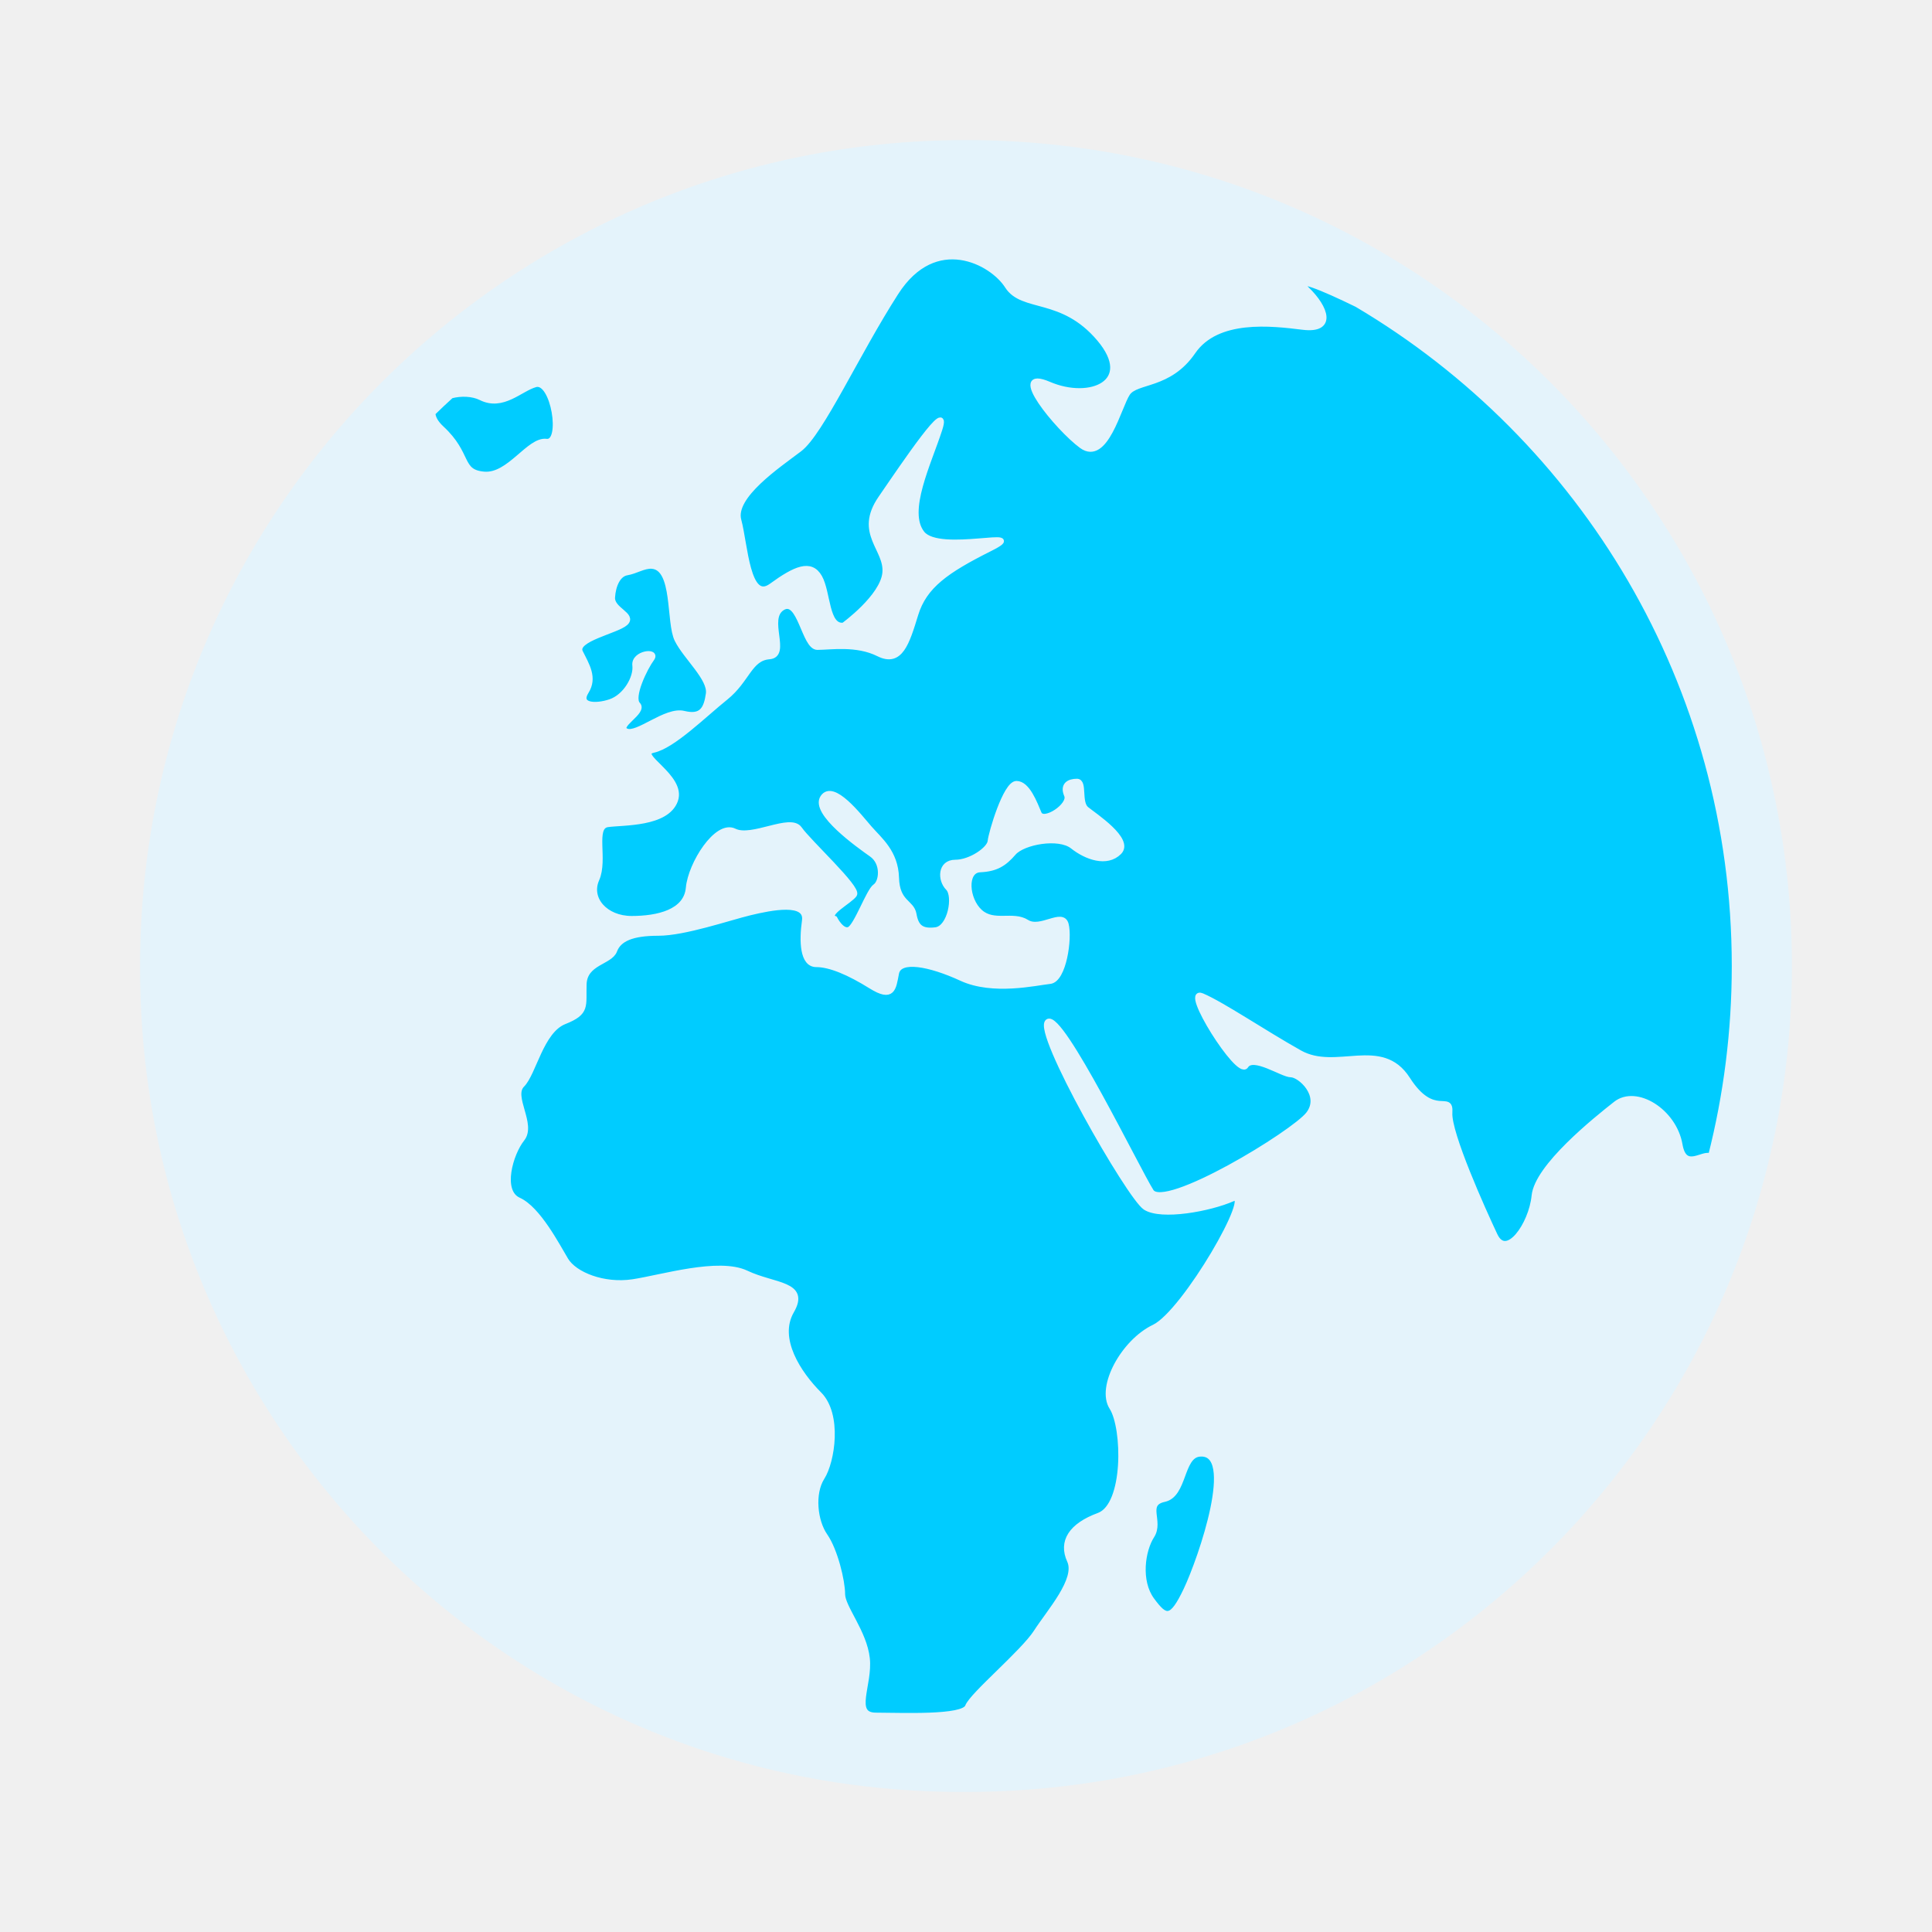
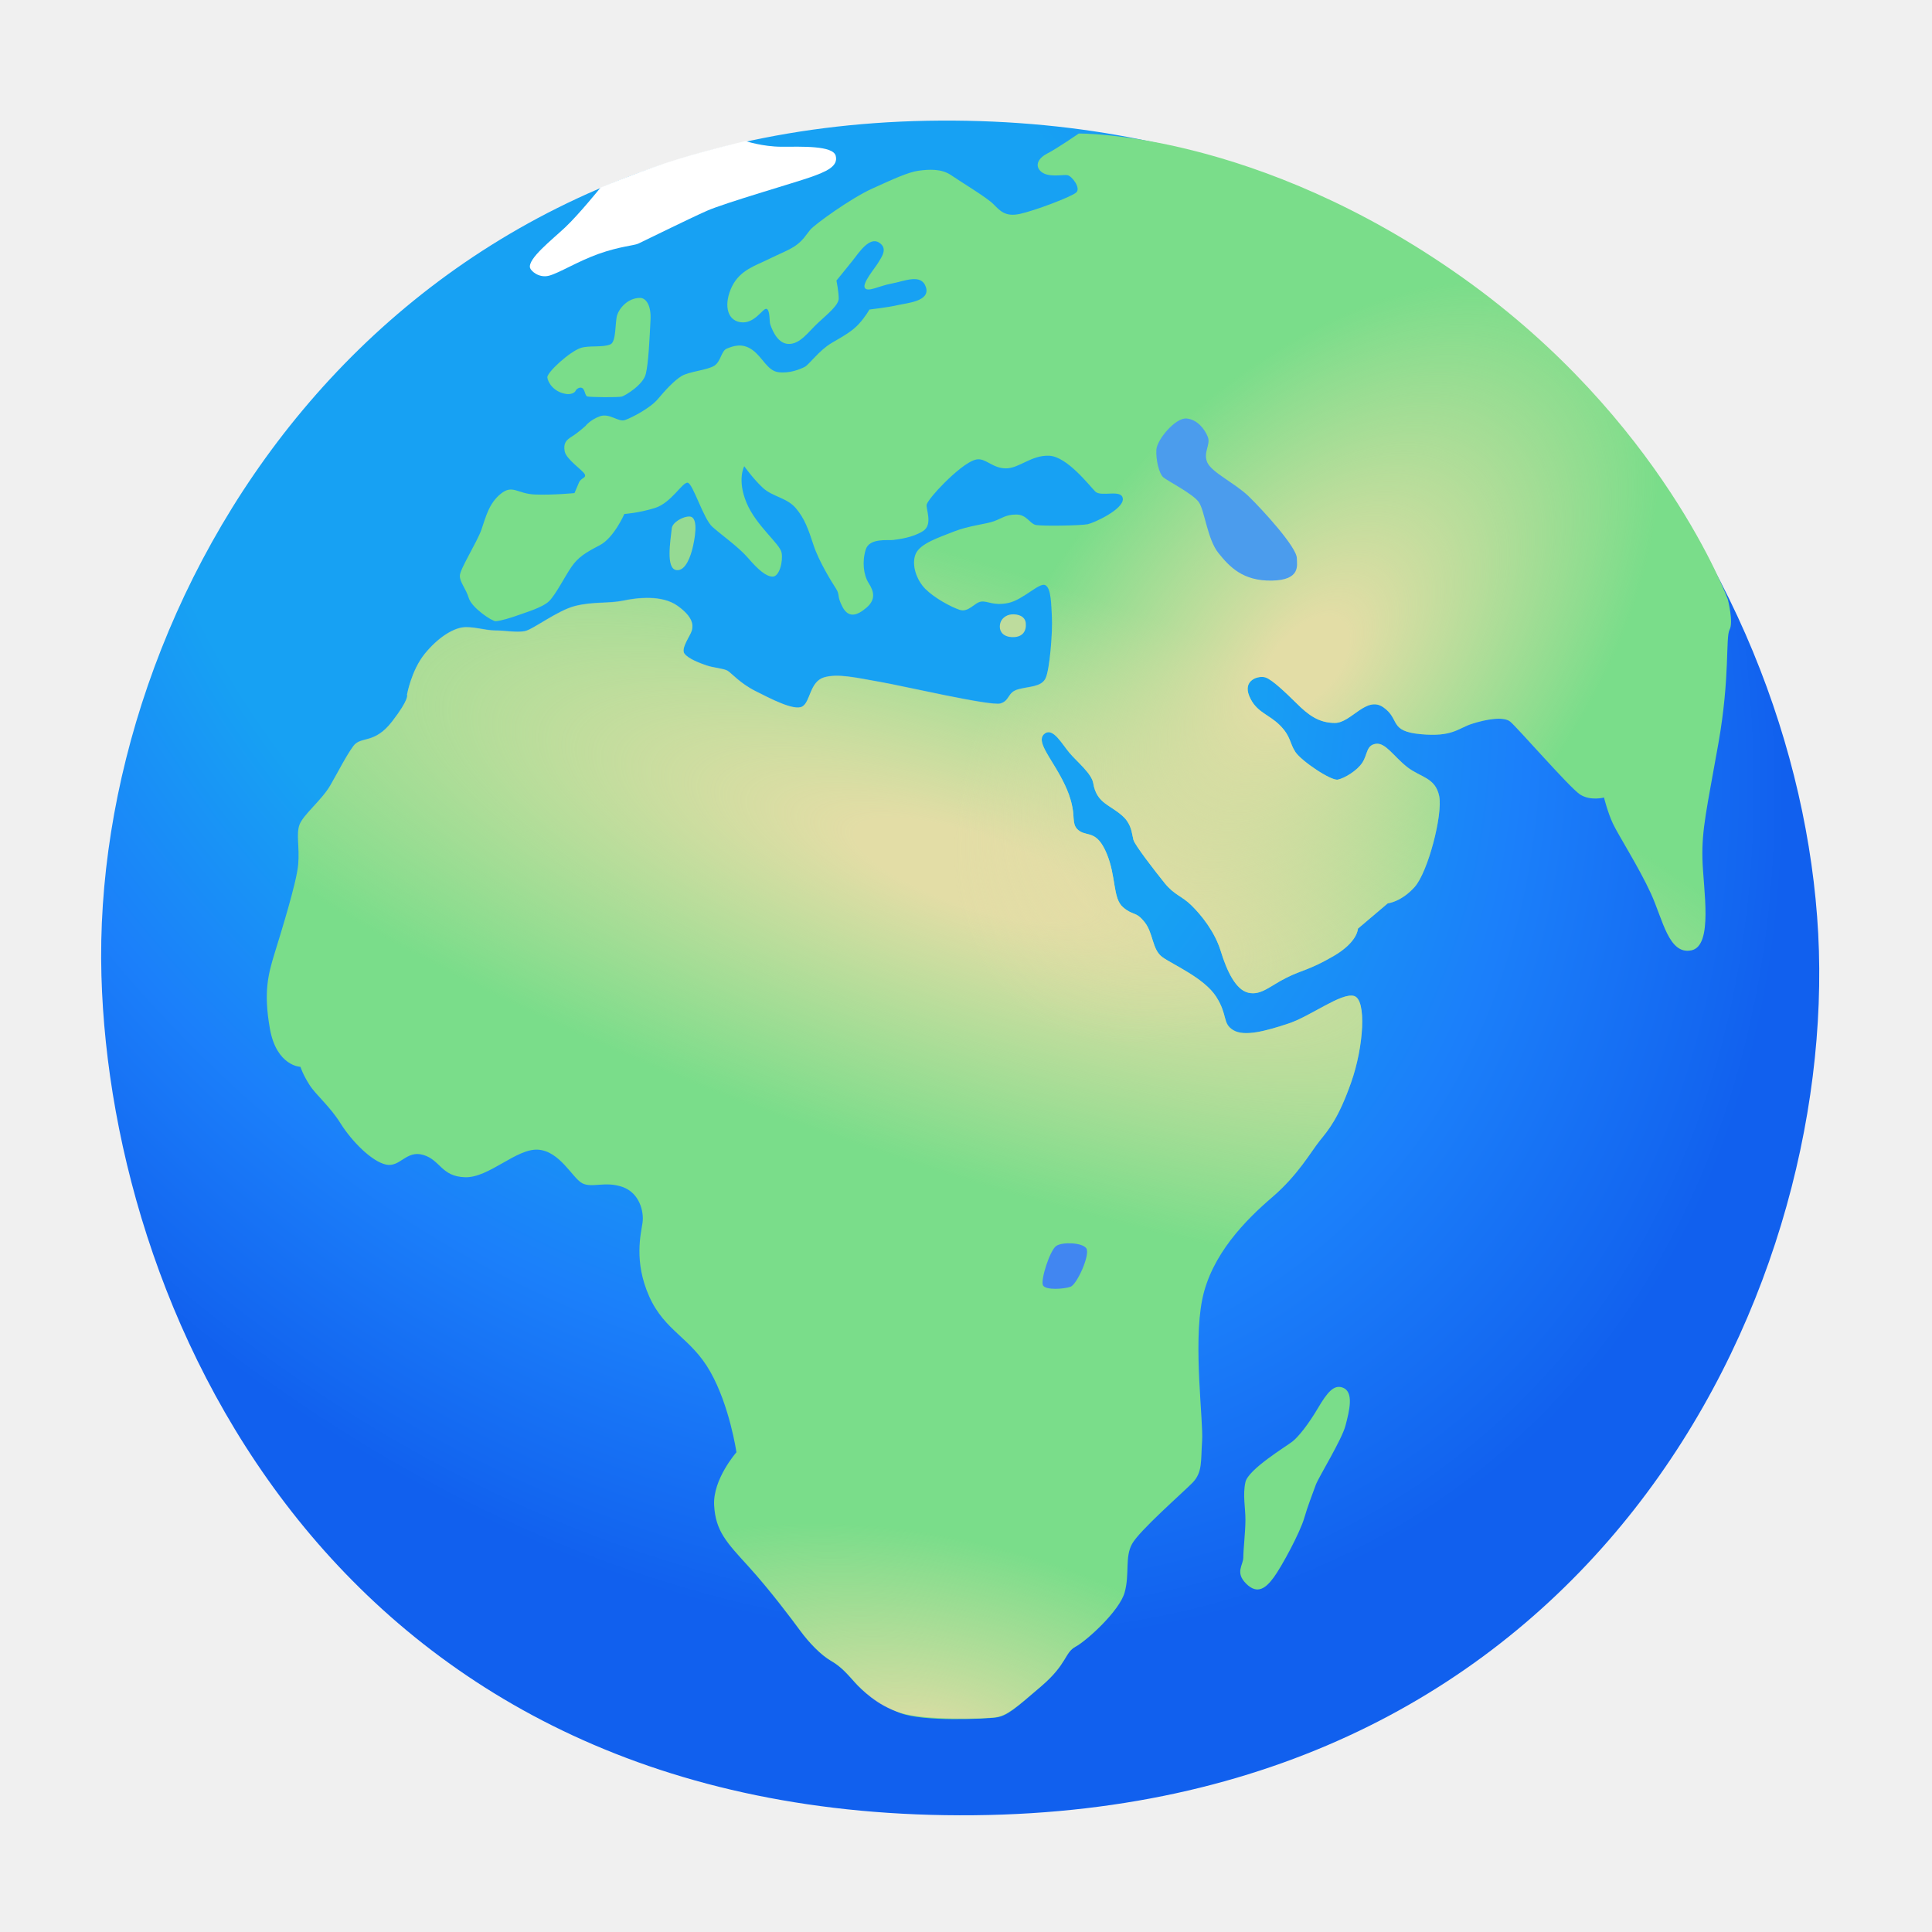
- <svg xmlns="http://www.w3.org/2000/svg" width="180px" height="180px" viewBox="-3.2 -3.2 70.40 70.40" aria-hidden="true" role="img" class="iconify iconify--emojione-monotone" preserveAspectRatio="xMidYMid meet" fill="#e4f3fb" stroke="#e4f3fb" stroke-width="0.192">
-   <g id="SVGRepo_bgCarrier" stroke-width="0" transform="translate(6.08,6.08), scale(0.81)">
-     <rect x="-3.2" y="-3.2" width="70.40" height="70.40" rx="35.2" fill="#0cf" strokewidth="0" />
-   </g>
-   <g id="SVGRepo_tracerCarrier" stroke-linecap="round" stroke-linejoin="round" stroke="#CCCCCC" stroke-width="0.128" />
-   <g id="SVGRepo_iconCarrier">
-     <path d="M32 2C15.432 2 2 15.432 2 32l.001.053l-.001.053C2 48.616 15.357 62 31.835 62l.064-.002L32 62c16.568 0 30-13.432 30-30S48.568 2 32 2m28 30c0 2.394-.302 4.717-.866 6.934c-.261-.18-.951.564-1.121-.422c-.213-1.224-1.593-2.074-2.336-1.489s-2.866 2.286-2.971 3.35c-.107 1.063-1.01 2.339-1.433 1.437c-.426-.904-1.698-3.723-1.646-4.467c.052-.744-.586.266-1.538-1.223c-.956-1.489-2.601-.214-3.928-.958c-1.327-.745-2.813-1.755-3.557-2.073c-.741-.32 1.327 2.977 1.593 2.552c.267-.425 1.327.319 1.646.319s1.167.744.637 1.436s-5.253 3.566-5.731 2.818c-.48-.748-3.29-6.541-3.769-6.186c-.478.355 2.973 6.398 3.557 6.77c.582.373 2.335.054 3.183-.318c.85-.372-1.751 4.148-2.864 4.68c-1.114.531-2.016 2.18-1.54 2.924c.478.744.531 3.563-.476 3.936c-1.01.371-1.381.956-1.063 1.648c.317.69-.742 1.859-1.22 2.604c-.479.744-2.335 2.286-2.495 2.712c-.158.426-2.44.319-3.344.319c-.901 0-.212-1.117-.319-2.073c-.104-.958-.9-1.862-.9-2.34c0-.479-.267-1.596-.637-2.127c-.371-.533-.479-1.543-.107-2.127c.373-.586.637-2.286-.104-3.031c-.744-.744-1.594-2.021-1.009-3.031c.584-1.01-.637-.903-1.645-1.383c-1.009-.479-3.079.16-4.14.32c-1.062.159-2.122-.266-2.441-.799c-.318-.531-1.008-1.86-1.715-2.18c-.705-.318-.301-1.701.123-2.232c.426-.531-.424-1.542 0-1.969c.426-.425.69-1.966 1.539-2.303c.85-.336.69-.567.716-1.365c.027-.798.955-.798 1.113-1.223c.16-.426.637-.638 1.595-.638c.955 0 2.572-.559 3.342-.745s2.097-.452 1.99.293c-.106.744-.079 1.594.424 1.594c.505 0 1.195.293 1.991.789c.796.495.822.09.929-.469s1.22-.346 2.372.186s2.723.159 3.225.107c.505-.055.718-1.569.585-2.074c-.134-.505-.929.239-1.433-.08c-.504-.318-1.195.08-1.698-.373c-.505-.451-.585-1.515 0-1.541c.583-.027.876-.213 1.22-.611c.346-.399 1.646-.638 2.15-.24c.503.399 1.248.665 1.697.213c.451-.451-.9-1.328-1.194-1.568c-.292-.239-.053-1.01-.344-1.01c-.293 0-.532.132-.372.505c.159.372-.849 1.036-1.01.665c-.158-.373-.423-1.09-.821-1.09c-.397 0-.928 1.808-.955 2.1c-.027.293-.717.771-1.273.771c-.556 0-.556.639-.265.932c.292.292.079 1.462-.451 1.529c-.531.068-.717-.12-.796-.573c-.079-.451-.61-.398-.637-1.329s-.611-1.382-.982-1.808s-1.327-1.675-1.698-1.116s1.327 1.755 1.777 2.073c.453.319.373 1.01.134 1.17s-.69 1.463-.955 1.568c-.267.106-.52-.396-.52-.396c-.398-.159.556-.638.716-.877c.158-.239-1.671-1.914-2.001-2.393s-1.74.398-2.376.08c-.637-.318-1.593 1.196-1.671 2.073c-.081.878-1.116 1.116-2.071 1.116c-.954 0-1.592-.717-1.272-1.435c.318-.718-.16-1.914.398-1.994c.557-.079 2.147 0 2.466-.877c.318-.877-1.513-1.675-.795-1.834c.715-.16 1.831-1.275 2.627-1.914c.794-.638.874-1.435 1.59-1.491c.718-.055-.158-1.381.479-1.779c.638-.399.796 1.436 1.274 1.436s1.431-.16 2.228.239s1.035-.399 1.354-1.437c.318-1.036 1.114-1.595 2.705-2.392c1.592-.798-1.829.239-2.467-.559c-.637-.798.239-2.553.638-3.792c.398-1.24-1.274 1.239-2.15 2.516c-.877 1.276.239 1.834.158 2.711c-.079.878-1.51 1.914-1.51 1.914c-.637.08-.558-1.196-.876-1.754c-.319-.558-.877-.319-1.753.319c-.876.638-.955-1.515-1.193-2.393c-.237-.876 1.433-1.994 2.218-2.59c.784-.598 2.079-3.471 3.513-5.703c1.434-2.233 3.503-1.117 4.06-.239c.559.876 1.989.318 3.344 1.914c1.354 1.595-.319 2.312-1.829 1.664c-1.515-.648.317 1.606 1.191 2.244c.876.637 1.354-1.436 1.673-1.914c.318-.479 1.511-.239 2.386-1.516c.877-1.276 2.866-1.036 4.002-.896c1.137.141.854-.699.138-1.386c-.53-.508.554-.063 1.83.56C54.476 12.768 60 21.737 60 32m-39.958-9.528c-.264-.273.267-1.348.505-1.667c.24-.319-.664-.213-.609.24c.053.451-.346 1.143-.903 1.329s-1.192.132-.875-.373c.317-.505.026-.957-.213-1.436c-.238-.479 1.326-.771 1.646-1.063c.318-.292-.503-.479-.478-.93c.027-.453.213-.851.529-.904c.319-.053.617-.257.903-.239c.877.054.609 2.047.929 2.686c.318.637 1.221 1.409 1.141 1.966c-.08.559-.25.878-.9.718c-.653-.16-1.698.824-2.098.638c-.399-.187.69-.692.423-.965m-5.718-11.181c.797.398 1.432-.324 1.988-.479c.659-.182 1.035 2.154.399 2.074c-.637-.08-1.353 1.276-2.273 1.196c-.921-.08-.513-.717-1.548-1.674c-.222-.206-.313-.392-.321-.555c.221-.213.441-.427.67-.632c.358-.095.783-.081 1.085.07m24.902 40.141c.743-.159.6-1.573 1.274-1.648c1.433-.159.053 3.828-.477 4.945c-.531 1.117-.745 1.063-1.25.372c-.507-.69-.343-1.808 0-2.339c.342-.533-.291-1.17.453-1.33" fill="#e4f3fb" />
-   </g>
+ <svg xmlns="http://www.w3.org/2000/svg" width="800px" height="800px" viewBox="-4 -4 136 136" aria-hidden="true" role="img" class="iconify iconify--noto" preserveAspectRatio="xMidYMid meet">
+   <radialGradient id="IconifyId17ecdb2904d178eab8950" cx="43.972" cy="29.066" r="90.951" gradientTransform="matrix(.6257 .78 -.5815 .4665 33.359 -18.792)" gradientUnits="userSpaceOnUse">
+     <stop offset=".506" stop-color="#17a1f3" />
+     <stop offset=".767" stop-color="#1b7ffa" />
+     <stop offset=".962" stop-color="#1366f0" />
+     <stop offset="1" stop-color="#1160ee" />
+   </radialGradient>
+   <path d="M3.14 64.68c.68 24.4 16.99 59.55 61.45 59.1c43.32-.44 60.76-36.3 59.4-62.06c-1.37-25.76-21.66-57.46-61.79-57.23c-40.14.22-59.8 33.96-59.06 60.19z" fill="url(#IconifyId17ecdb2904d178eab8950)" />
+   <path d="M90.52 93.68c-.63-.24-1.1.35-1.75 1.45c-.65 1.1-1.35 2-1.8 2.35s-3.1 1.95-3.3 2.85c-.2.9 0 1.8 0 2.65c0 .85-.15 2.1-.15 2.65c0 .55-.6 1.05.2 1.85s1.4.3 1.95-.45s1.85-3.15 2.15-4.2c.2-.71.6-1.75.8-2.3c.2-.55 1.85-3.2 2.1-4.2c.26-1 .61-2.35-.2-2.65z" fill="#7add8a" />
+   <path d="M66.38 40.12c0 .36.26.73.93.73s.95-.42.9-.97c-.04-.51-.56-.67-1.01-.63c-.36.03-.82.3-.82.87z" fill="#bedc9d" />
+   <path d="M44.54 32.36c-.46-.02-1.2.41-1.25.82c-.11.98-.42 2.84.32 2.95c.68.1 1.03-1.09 1.14-1.54s.5-2.2-.21-2.23z" fill="#95da93" />
+   <path d="M41.06 16.97c-.89 0-1.48.76-1.62 1.22c-.15.5-.05 1.87-.47 2.05c-.57.24-1.48.06-2.08.25c-.78.25-2.4 1.73-2.36 2.08c.03.32.42 1.02 1.31 1.16c.3.05.61-.05.69-.24c.04-.1.25-.25.42-.19c.24.08.21.56.4.61c.19.05 2.2.08 2.44 0c.24-.08 1.49-.82 1.67-1.59c.19-.77.26-2.41.33-3.75c.07-1.15-.36-1.6-.73-1.6z" fill="#7add8a" />
+   <path d="M38.28 9.2s-1.54 1.91-2.5 2.81c-.96.9-2.63 2.2-2.47 2.84c.05.21.61.74 1.33.56c.72-.19 2.02-1.01 3.5-1.54c1.49-.53 2.49-.58 2.79-.72c.29-.13 3.56-1.75 4.83-2.31s6.13-1.96 7.27-2.36s1.99-.77 1.8-1.51c-.19-.74-2.44-.64-3.79-.64s-2.56-.4-2.56-.4s-3.29.76-5.69 1.57c-2.38.81-4.51 1.7-4.51 1.7z" fill="#ffffff" />
+   <path d="M69.22 8.02c-.38-.41-.11-.91.53-1.23c.63-.32 2.19-1.39 2.19-1.39s12.49-.18 27.03 10.15C113 25.52 117.63 38.2 117.63 38.2s.41 1.6.12 2.13c-.29.54.04 3.32-.78 7.96c-.82 4.64-1.18 6.06-1.13 8.16s.79 6.14-.79 6.45s-1.99-2.15-2.83-3.99s-2.31-4.14-2.68-4.93s-.63-1.84-.63-1.84s-.94.26-1.68-.21c-.73-.47-4.46-4.77-4.93-5.14s-1.68-.16-2.68.16s-1.36.94-3.62.73s-1.42-1.05-2.62-1.89s-2.26 1.1-3.41 1.1c-1.15 0-1.89-.58-2.68-1.36s-1.73-1.68-2.2-1.84s-1.63.16-1.15 1.31s1.36 1.26 2.15 2.05s.68 1.26 1.1 1.89s2.52 2.05 2.99 1.94c.47-.1 1.36-.63 1.73-1.21s.26-1.21.94-1.31s1.26.89 2.2 1.63s1.99.73 2.26 2.05c.26 1.31-.79 5.35-1.73 6.4s-1.89 1.15-1.89 1.15l-2.1 1.78s0 .94-1.73 1.94s-2.15.94-3.31 1.52s-1.78 1.26-2.68 1.05s-1.52-1.57-1.94-2.94c-.42-1.36-1.36-2.52-2.05-3.2s-1.21-.73-1.89-1.57s-2.1-2.68-2.2-3.04s-.1-.84-.47-1.36s-1.1-.89-1.52-1.21c-.42-.31-.73-.73-.84-1.42s-1.15-1.52-1.68-2.15s-1.15-1.78-1.73-1.36s.1 1.31.79 2.47s1 1.94 1.15 2.73c.16.79-.05 1.31.52 1.68s1.21-.05 1.89 1.57s.42 3.15 1.15 3.78s.89.26 1.52 1.05s.52 1.94 1.26 2.47s2.94 1.47 3.78 2.78s.42 1.89 1.21 2.36s2.31.05 3.88-.47s3.73-2.2 4.62-1.94s.68 3.57-.21 6.09s-1.57 3.31-2.2 4.09s-1.52 2.41-3.36 3.99s-4.3 4.04-4.93 7.24c-.63 3.2.1 8.55 0 9.92s.05 2.2-.68 2.94s-3.73 3.36-4.25 4.3s-.16 2.1-.52 3.41s-2.68 3.41-3.46 3.83s-.58 1.21-2.41 2.78s-2.41 2.1-3.2 2.2s-5.09.31-6.72-.31c-1.63-.63-2.73-1.63-3.2-2.15s-.94-1.1-1.68-1.52c-.73-.42-1.57-1.31-2.15-2.1s-2.15-2.89-3.67-4.56s-2.31-2.47-2.41-4.3s1.57-3.73 1.57-3.73s-.47-3.25-1.84-5.67s-3.2-2.83-4.3-5.3c-1.1-2.47-.58-4.41-.47-5.19s-.21-2.1-1.42-2.52c-1.21-.42-2.15.1-2.83-.26s-1.57-2.26-3.1-2.36s-3.46 1.99-5.14 1.94c-1.68-.05-1.73-1.21-2.94-1.57s-1.63.89-2.62.68c-1-.21-2.41-1.63-3.2-2.89s-1.73-1.99-2.2-2.73s-.63-1.26-.63-1.26s-1.68-.05-2.15-2.68s-.1-3.88.31-5.25c.42-1.36 1.57-5.04 1.68-6.3s-.16-2.15.1-2.83s1.57-1.73 2.15-2.73c.58-1 1.1-2.05 1.63-2.78s1.47-.1 2.73-1.73s1.05-1.89 1.05-1.89s.31-1.73 1.26-2.89s1.94-1.73 2.62-1.84s1.63.21 2.31.21s1.52.16 2.1.05s2.31-1.47 3.57-1.78s2.36-.16 3.36-.37s2.73-.42 3.83.37s1.1 1.36 1 1.73s-.79 1.26-.52 1.63s1.1.68 1.57.84s1.21.21 1.47.37s.89.89 1.94 1.42s2.73 1.42 3.31 1.1s.52-1.73 1.52-2.05c1-.31 2.41.05 3.94.31s7.82 1.73 8.5 1.52s.47-.79 1.26-1s1.57-.16 1.89-.73s.52-3.36.47-4.3s-.05-2.1-.47-2.31s-1.57 1.05-2.62 1.26s-1.42-.16-1.89-.1s-.89.79-1.52.58c-.63-.21-1.78-.84-2.41-1.47c-.63-.63-1-1.73-.68-2.47s1.63-1.15 2.68-1.57c1.05-.42 2.26-.52 2.83-.73s.84-.47 1.57-.47s.94.63 1.36.73s3.2.05 3.67-.05s2.52-1.05 2.47-1.78s-1.52-.1-1.94-.52s-1.99-2.47-3.25-2.52s-2.1.89-3.04.89s-1.42-.73-2.05-.63s-1.68 1.05-2.31 1.68s-1.1 1.21-1.21 1.47s.47 1.42-.26 1.89s-1.73.58-2.1.63s-1.68-.16-1.94.68s-.16 1.78.21 2.36s.52 1.15-.16 1.73s-1.26.73-1.68-.05c-.42-.79-.16-.84-.47-1.31s-1.21-1.94-1.57-3.04s-.63-1.89-1.26-2.62s-1.63-.79-2.31-1.42s-1.31-1.52-1.31-1.52s-.52.94.16 2.57s2.36 2.89 2.47 3.52s-.16 1.68-.63 1.68s-1.05-.52-1.73-1.31s-1.89-1.63-2.52-2.2s-1.36-3.04-1.73-3.1s-1.15 1.42-2.31 1.78s-2.15.42-2.15.42s-.73 1.68-1.73 2.2s-1.52.84-1.99 1.52s-1.1 1.94-1.57 2.41c-.47.47-1.78.84-2.2 1s-1.31.42-1.57.42s-1.68-.94-1.89-1.63c-.21-.68-.63-1.1-.63-1.57s1.21-2.36 1.52-3.25s.52-1.84 1.36-2.52s1.15 0 2.41.05s2.78-.1 2.78-.1s.16-.37.31-.73s.52-.31.42-.58s-1.31-1.05-1.42-1.63c-.1-.58.1-.79.52-1.05s.94-.73.94-.73s.31-.42 1-.68s1.31.42 1.78.26c.47-.16 1.78-.84 2.31-1.47s1.15-1.31 1.68-1.63s1.84-.42 2.31-.73s.47-1.05.89-1.21s1.05-.42 1.78.1s1.05 1.47 1.84 1.57s1.52-.21 1.84-.37s1-1.15 1.89-1.68c.89-.52 1.47-.84 1.94-1.36s.73-1 .73-1s1.36-.16 1.99-.31s2.31-.26 1.99-1.26s-1.52-.42-2.41-.26s-1.68.63-1.89.31s.73-1.42.94-1.78s.73-1 .05-1.42s-1.42.73-1.84 1.26s-1.15 1.42-1.15 1.42s.16.79.16 1.26s-.79 1.1-1.47 1.73s-1.26 1.52-2.1 1.47s-1.21-1.26-1.26-1.42s0-1-.26-1.05s-.84 1.1-1.84.94s-1.15-1.36-.58-2.52s1.68-1.47 2.52-1.89s1.57-.68 2.05-1.05s.63-.68.94-1.05s2.83-2.2 4.35-2.89s2.52-1.15 3.25-1.26c.73-.1 1.63-.16 2.31.31c.68.47 2.52 1.57 2.99 2.05s.84.89 1.84.68s3.67-1.21 3.99-1.52s-.31-1.15-.63-1.21s-1.43.22-1.92-.31z" fill="#7add8a" />
+   <radialGradient id="IconifyId17ecdb2904d178eab8951" cx="64.332" cy="57.234" r="21.385" gradientTransform="matrix(.3201 -.9474 3.2189 1.0875 -140.493 55.94)" gradientUnits="userSpaceOnUse">
+     <stop offset=".118" stop-color="#e3dda6" />
+     <stop offset=".907" stop-color="#e3dda6" stop-opacity=".083" />
+     <stop offset=".978" stop-color="#e3dda6" stop-opacity="0" />
+   </radialGradient>
+   <path d="M41.23 82.05c.1-.79-.21-2.1-1.42-2.52c-1.21-.42-2.15.1-2.83-.26s-1.57-2.26-3.1-2.36s-3.46 1.99-5.14 1.94c-1.68-.05-1.73-1.21-2.94-1.57s-1.63.89-2.62.68c-1-.21-2.41-1.63-3.2-2.89s-1.73-1.99-2.2-2.73s-.63-1.26-.63-1.26s-1.68-.05-2.15-2.68s-.1-3.88.31-5.25c.42-1.36 1.57-5.04 1.68-6.3s-.16-2.15.1-2.83s1.57-1.73 2.15-2.73c.58-1 1.1-2.05 1.63-2.78s1.47-.1 2.73-1.73s1.05-1.89 1.05-1.89s.31-1.73 1.26-2.89s1.94-1.73 2.62-1.84s1.63.21 2.31.21s1.52.16 2.1.05s2.31-1.47 3.57-1.78s2.36-.16 3.36-.37s2.73-.42 3.83.37s1.1 1.36 1 1.73s-.79 1.26-.52 1.63s1.1.68 1.57.84s1.21.21 1.47.37s.89.89 1.94 1.42s2.73 1.42 3.31 1.1s.52-1.73 1.52-2.05c1-.31 2.41.05 3.94.31s7.82 1.73 8.5 1.52s.47-.79 1.26-1s1.57-.16 1.89-.73s.52-3.36.47-4.3s-.05-2.1-.47-2.31s-1.57 1.05-2.62 1.26s-1.42-.16-1.89-.1s-.89.79-1.52.58c-.63-.21-1.78-.84-2.41-1.47c-.63-.63-1-1.73-.68-2.47s1.63-1.15 2.68-1.57c1.05-.42 2.26-.52 2.83-.73s.84-.47 1.57-.47s.94.63 1.36.73s3.2.05 3.67-.05s2.52-1.05 2.47-1.78s-1.52-.1-1.94-.52s-2-2.38-3.25-2.52c-2.91-.33-6.18-3.87-6.25-8.92c-.07-5.05 2.54-7.7 4.2-8.08c.99-.23 3.67-1.21 3.99-1.52s-.31-1.15-.63-1.21s-1.42.22-1.92-.31c-.38-.41-.11-.91.53-1.23c.63-.32 2.19-1.39 2.19-1.39s12.49-.18 27.03 10.15C113 25.52 117.63 38.2 117.63 38.2s.41 1.6.12 2.13c-.29.54.04 3.32-.78 7.96c-.82 4.64-1.18 6.06-1.13 8.16s.79 6.14-.79 6.45s-1.99-2.15-2.83-3.99s-2.31-4.14-2.68-4.93s-.63-1.84-.63-1.84s-.94.26-1.68-.21c-.73-.47-4.46-4.77-4.93-5.14s-1.68-.16-2.68.16s-1.36.94-3.62.73s-1.42-1.05-2.62-1.89s-2.26 1.1-3.41 1.1c-1.15 0-1.89-.58-2.68-1.36s-1.73-1.68-2.2-1.84s-1.63.16-1.15 1.31s1.36 1.26 2.15 2.05s.68 1.26 1.1 1.89s2.52 2.05 2.99 1.94c.47-.1 1.36-.63 1.73-1.21s.26-1.21.94-1.31s1.26.89 2.2 1.63s1.99.73 2.26 2.05c.26 1.31-.79 5.35-1.73 6.4s-1.89 1.15-1.89 1.15l-2.1 1.78s0 .94-1.73 1.94s-2.15.94-3.31 1.52s-1.78 1.26-2.68 1.05s-1.52-1.57-1.94-2.94c-.42-1.36-1.36-2.52-2.05-3.2s-1.21-.73-1.89-1.57s-2.1-2.68-2.2-3.04s-.1-.84-.47-1.36s-1.1-.89-1.52-1.21c-.42-.31-.73-.73-.84-1.42s-1.15-1.52-1.68-2.15s-1.15-1.78-1.73-1.36s.1 1.31.79 2.47s1 1.94 1.15 2.73c.16.79-.05 1.31.52 1.68s1.21-.05 1.89 1.57s.42 3.15 1.15 3.78s.89.26 1.52 1.05s.52 1.94 1.26 2.47s2.94 1.47 3.78 2.78s.42 1.89 1.21 2.36s2.31.05 3.88-.47s3.73-2.2 4.62-1.94s.68 3.57-.21 6.09s-1.57 3.31-2.2 4.09s-1.52 2.41-3.36 3.99s-4.3 4.04-4.93 7.24c0 0-9.24 6.9-18.84 5.68c-10.11-1.31-20.61-10.75-20.55-11.15z" fill="url(#IconifyId17ecdb2904d178eab8951)" />
+   <radialGradient id="IconifyId17ecdb2904d178eab8952" cx="87.948" cy="42.632" r="18.619" gradientTransform="matrix(-.7604 -.6495 1.1303 -1.3232 106.636 156.165)" gradientUnits="userSpaceOnUse">
+     <stop offset=".118" stop-color="#e3dda6" />
+     <stop offset=".907" stop-color="#e3dda6" stop-opacity=".083" />
+     <stop offset=".978" stop-color="#e3dda6" stop-opacity="0" />
+   </radialGradient>
+   <path d="M41.23 82.05c.1-.79-.21-2.1-1.42-2.52c-1.21-.42-2.15.1-2.83-.26s-1.57-2.26-3.1-2.36s-3.46 1.99-5.14 1.94c-1.68-.05-1.73-1.21-2.94-1.57s-1.63.89-2.62.68c-1-.21-2.41-1.63-3.2-2.89s-1.73-1.99-2.2-2.73s-.63-1.26-.63-1.26s-1.68-.05-2.15-2.68s-.1-3.88.31-5.25c.42-1.36 1.57-5.04 1.68-6.3s-.16-2.15.1-2.83s1.57-1.73 2.15-2.73c.58-1 1.1-2.05 1.63-2.78s1.47-.1 2.73-1.73s1.05-1.89 1.05-1.89s.31-1.73 1.26-2.89s1.94-1.73 2.62-1.84s1.63.21 2.31.21s1.52.16 2.1.05s2.31-1.47 3.57-1.78s2.36-.16 3.36-.37s2.73-.42 3.83.37s1.1 1.36 1 1.73s-.79 1.26-.52 1.63s1.1.68 1.57.84s1.21.21 1.47.37s.89.89 1.94 1.42s2.73 1.42 3.31 1.1s.52-1.73 1.52-2.05c1-.31 2.41.05 3.94.31s7.82 1.73 8.5 1.52s.47-.79 1.26-1s1.57-.16 1.89-.73s.52-3.36.47-4.3s-.05-2.1-.47-2.31s-1.57 1.05-2.62 1.26s-1.42-.16-1.89-.1s-.89.79-1.52.58c-.63-.21-1.78-.84-2.41-1.47c-.63-.63-1-1.73-.68-2.47s1.63-1.15 2.68-1.57c1.05-.42 2.26-.52 2.83-.73s.84-.47 1.57-.47s.94.63 1.36.73s3.2.05 3.67-.05s2.52-1.05 2.47-1.78s-1.52-.1-1.94-.52s-2-2.38-3.25-2.52c-2.91-.33-6.18-3.87-6.25-8.92c-.07-5.05 2.54-7.7 4.2-8.08c.99-.23 3.67-1.21 3.99-1.52s-.31-1.15-.63-1.21s-1.42.22-1.92-.31c-.38-.41-.11-.91.53-1.23c.63-.32 2.19-1.39 2.19-1.39s12.49-.18 27.03 10.15C113 25.52 117.63 38.2 117.63 38.2s.41 1.6.12 2.13c-.29.54.04 3.32-.78 7.96c-.82 4.64-1.18 6.06-1.13 8.16s.79 6.14-.79 6.45s-1.99-2.15-2.83-3.99s-2.31-4.14-2.68-4.93s-.63-1.84-.63-1.84s-.94.26-1.68-.21c-.73-.47-4.46-4.77-4.93-5.14s-1.68-.16-2.68.16s-1.36.94-3.62.73s-1.42-1.05-2.62-1.89s-2.26 1.1-3.41 1.1c-1.15 0-1.89-.58-2.68-1.36s-1.73-1.68-2.2-1.84s-1.63.16-1.15 1.31s1.36 1.26 2.15 2.05s.68 1.26 1.1 1.89s2.52 2.05 2.99 1.94c.47-.1 1.36-.63 1.73-1.21s.26-1.21.94-1.31s1.26.89 2.2 1.63s1.99.73 2.26 2.05c.26 1.31-.79 5.35-1.73 6.4s-1.89 1.15-1.89 1.15l-2.1 1.78s0 .94-1.73 1.94s-2.15.94-3.31 1.52s-1.78 1.26-2.68 1.05s-1.52-1.57-1.94-2.94c-.42-1.36-1.36-2.52-2.05-3.2s-1.21-.73-1.89-1.57s-2.1-2.68-2.2-3.04s-.1-.84-.47-1.36s-1.1-.89-1.52-1.21c-.42-.31-.73-.73-.84-1.42s-1.15-1.52-1.68-2.15s-1.15-1.78-1.73-1.36s.1 1.31.79 2.47s1 1.94 1.15 2.73c.16.79-.05 1.31.52 1.68s1.21-.05 1.89 1.57s.42 3.15 1.15 3.78s.89.26 1.52 1.05s.52 1.94 1.26 2.47s2.94 1.47 3.78 2.78s.42 1.89 1.21 2.36s2.31.05 3.88-.47s3.73-2.2 4.62-1.94s.68 3.57-.21 6.09s-1.57 3.31-2.2 4.09s-1.52 2.41-3.36 3.99s-4.3 4.04-4.93 7.24c0 0-9.24 6.9-18.84 5.68c-10.11-1.31-20.61-10.75-20.55-11.15z" fill="url(#IconifyId17ecdb2904d178eab8952)" />
+   <radialGradient id="IconifyId17ecdb2904d178eab8953" cx="61.288" cy="118.76" r="17.892" gradientTransform="matrix(.2128 -.9771 1.9056 .4151 -178.069 129.348)" gradientUnits="userSpaceOnUse">
+     <stop offset="0" stop-color="#e3dda6" />
+     <stop offset=".818" stop-color="#e3dda6" stop-opacity="0" />
+   </radialGradient>
+   <path d="M59.38 116.57c-1.67-.52-2.73-1.63-3.2-2.15s-.94-1.1-1.68-1.52c-.73-.42-1.57-1.31-2.15-2.1s-2.15-2.89-3.67-4.56s-2.31-2.47-2.41-4.3s1.57-3.73 1.57-3.73s-.47-3.25-1.84-5.67s-3.2-2.83-4.3-5.3c0 0 9.75-.92 17.91.92s21.02 9.26 21.02 9.26c-.1 1.36.05 2.2-.68 2.94s-3.73 3.36-4.25 4.3s-.16 2.1-.52 3.41s-2.68 3.41-3.46 3.83s-.58 1.21-2.41 2.78s-2.42 2.07-3.2 2.2c-.62.11-4.98.24-6.73-.31z" fill="url(#IconifyId17ecdb2904d178eab8953)" />
+   <path d="M79.53 25.46c-.78-.08-2.09 1.49-2.13 2.2s.19 1.68.49 1.94s2.09 1.16 2.5 1.75s.6 2.61 1.38 3.58s1.72 1.98 3.77 1.94s1.75-1.11 1.75-1.57c0-.78-2.43-3.43-3.4-4.37c-.97-.93-2.61-1.68-2.91-2.39s.26-1.23.04-1.79c-.22-.55-.74-1.22-1.49-1.29z" fill="#4b9ced" />
+   <path d="M72.46 83.86c-.3-.39-1.65-.45-2.1-.16s-1.13 2.42-.94 2.78c.19.36 1.49.26 1.94.1s1.42-2.3 1.1-2.72z" fill="#4186f1" />
</svg>
